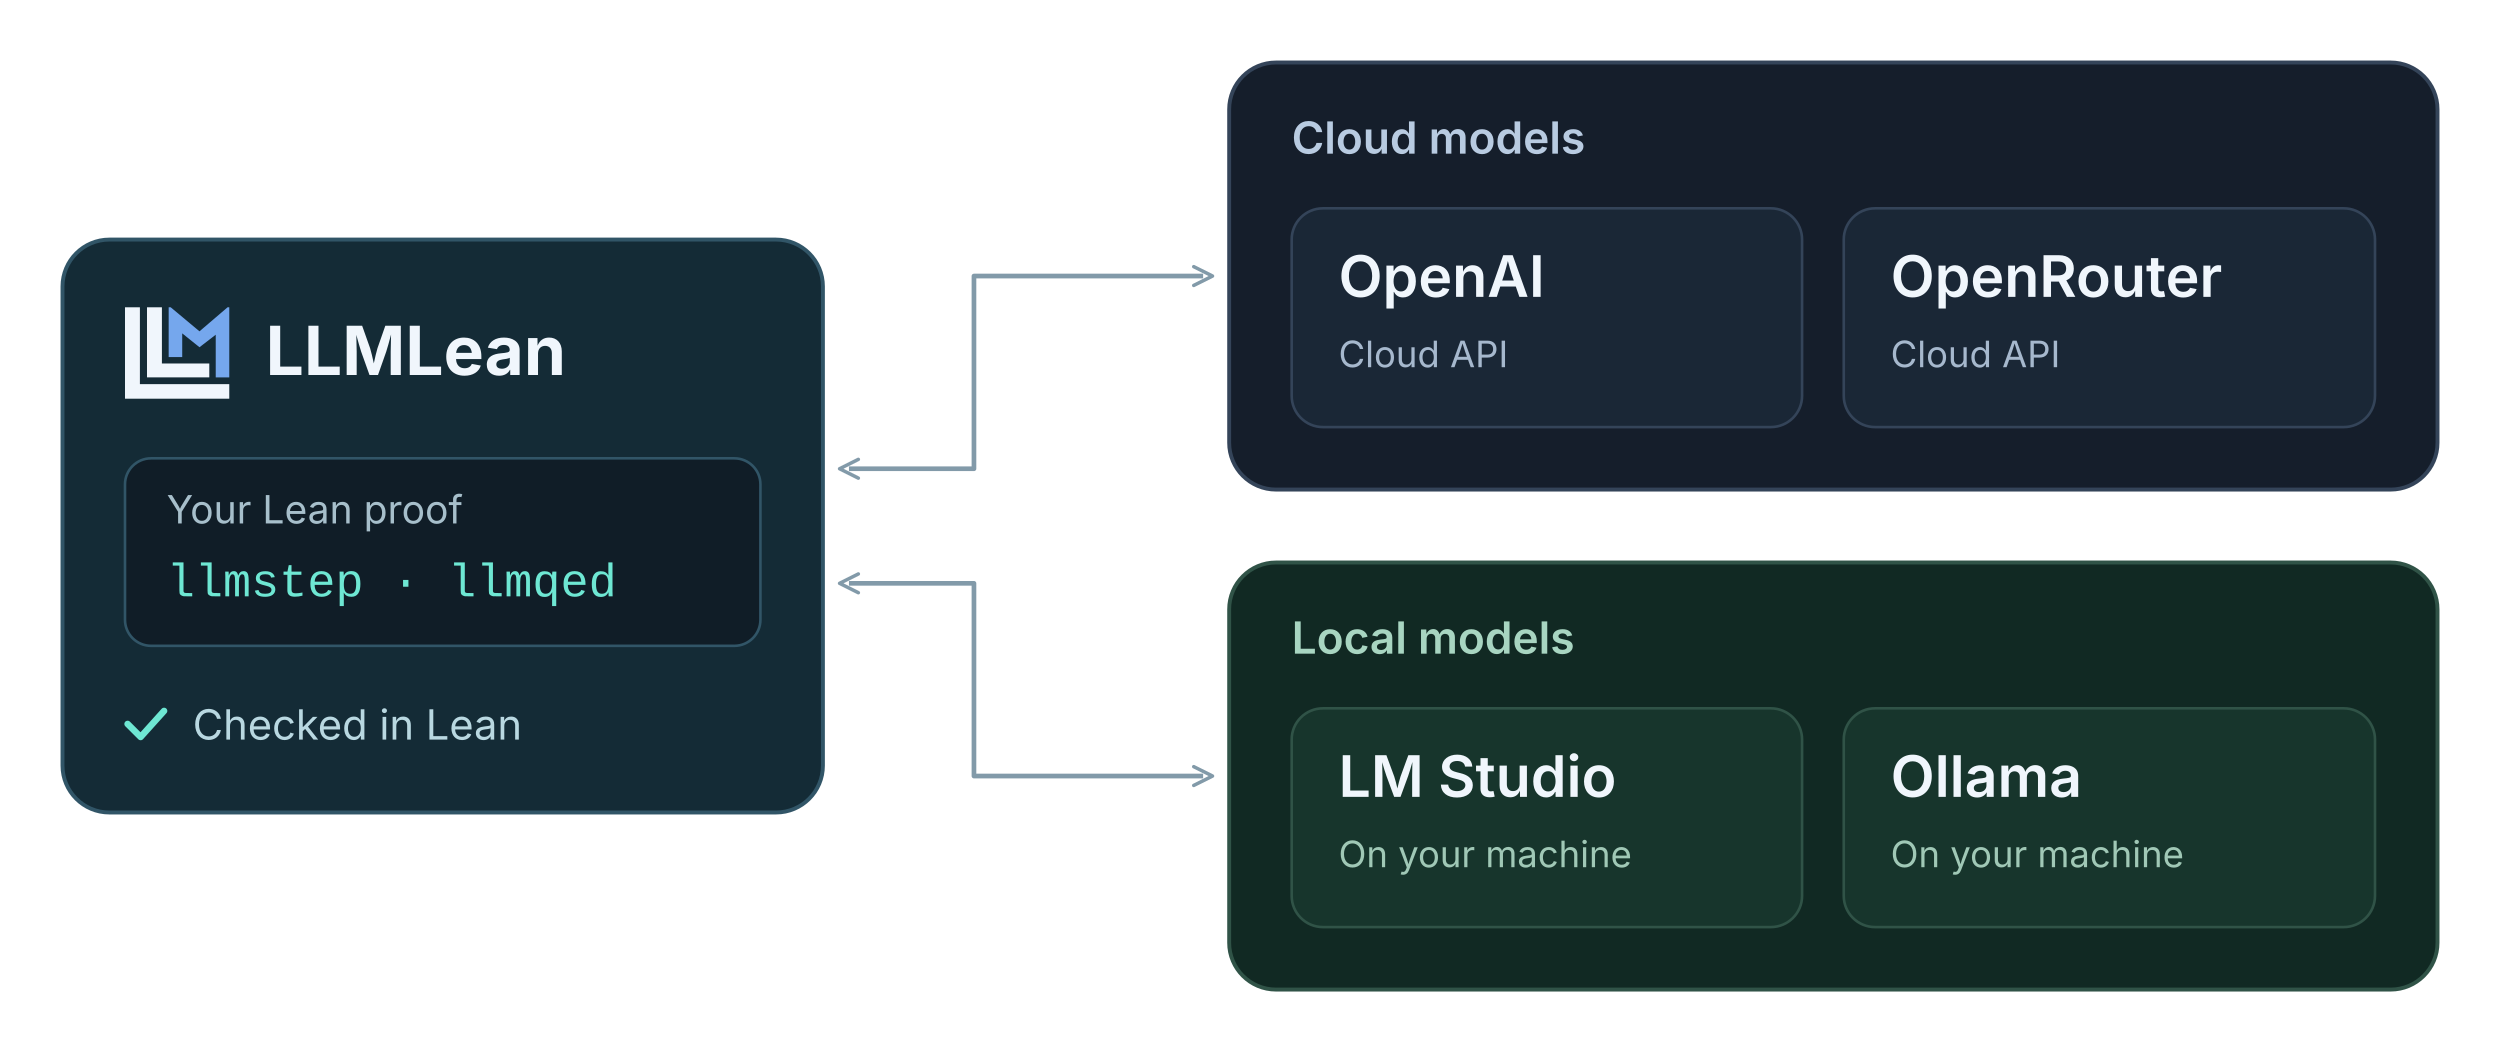
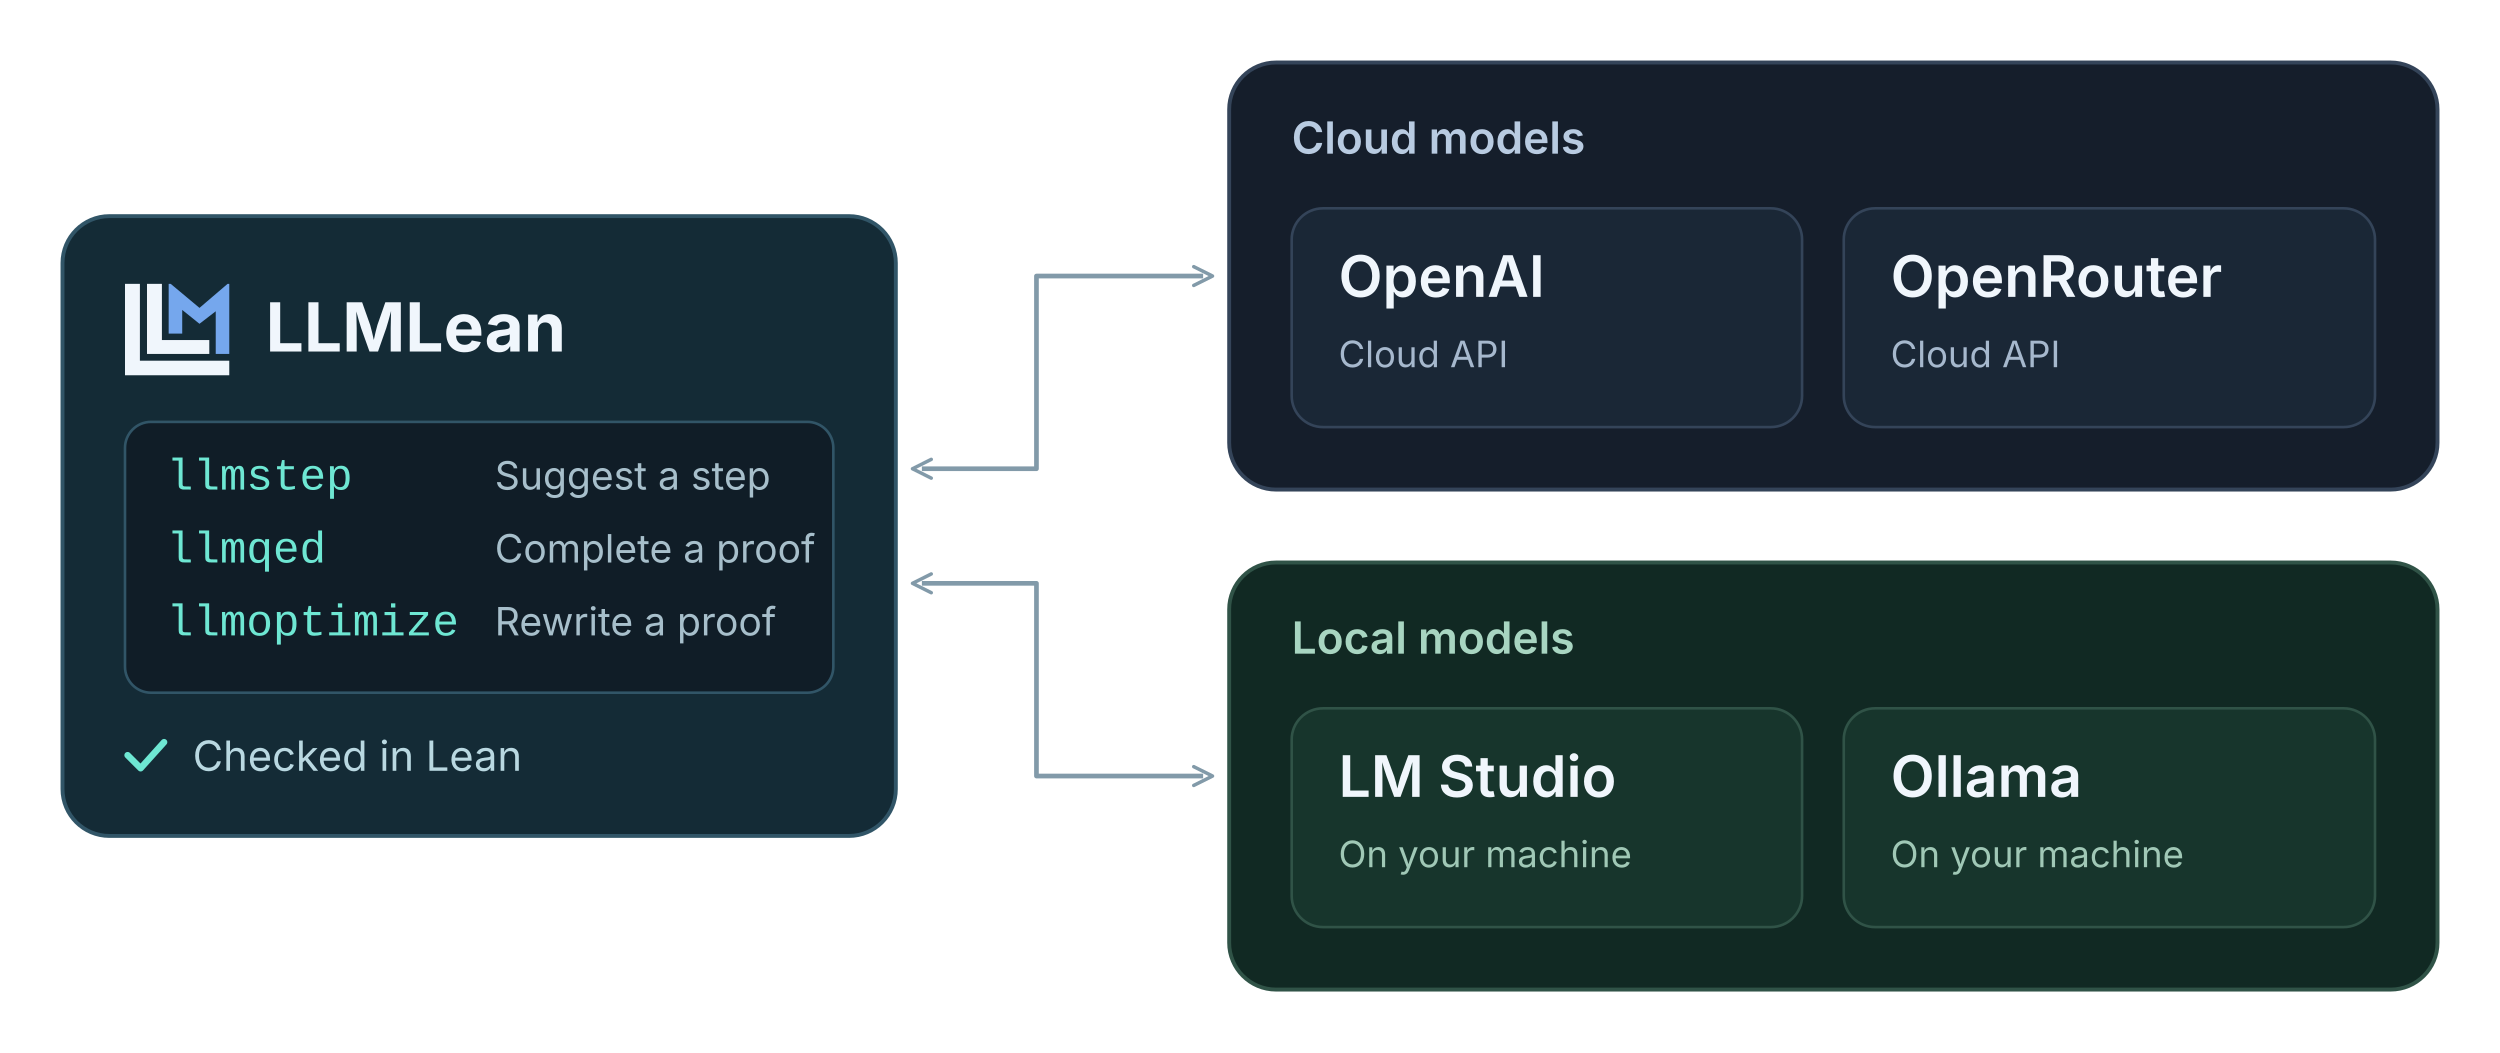
<svg xmlns="http://www.w3.org/2000/svg" width="960" height="404" viewBox="0 0 960 404" role="img" aria-labelledby="title desc">
  <defs>
    <marker id="arrow" viewBox="0 0 10 10" refX="5" refY="5" markerWidth="5" markerHeight="5" orient="auto-start-reverse">
      <path d="M1 1 9 5 1 9" fill="none" stroke="#829aa9" stroke-width="1.5" stroke-linecap="round" stroke-linejoin="round" />
    </marker>
  </defs>
  <g font-family="Inter, -apple-system, BlinkMacSystemFont, 'Segoe UI', Helvetica, Arial, sans-serif">
-     <rect x="24" y="92" width="292" height="220" rx="18" fill="#142b36" stroke="#315567" stroke-width="1.5" />
-     <g transform="translate(48 118) scale(.13)">
+     <rect x="24" y="83" width="320" height="238" rx="18" fill="#142b36" stroke="#315567" stroke-width="1.5" />
+     <g transform="translate(48 109) scale(.13)">
      <path d="M0 0h44v227h264v43H0Z M65 0h44v166h140v41H65Z" fill="#f0f6fc" />
      <path d="M129 0h6l85 71 83-71h5v207h-40V81l-48 37-51-41v70h-40Z" fill="#75a7ed" />
    </g>
-     <text x="102" y="144" font-size="26" font-weight="650" fill="#f0f6fc">LLMLean</text>
-     <rect x="48" y="176" width="244" height="72" rx="10" fill="#101d27" stroke="#315567" />
-     <text x="64" y="201" font-size="15" fill="#a7bfcb">Your Lean proof</text>
-     <text x="64" y="229" font-family="'SFMono-Regular', Consolas, 'Liberation Mono', monospace" font-size="18" fill="#6ee7d3">llmstep · llmqed</text>
-     <path d="m49 278 5 5 9-10" fill="none" stroke="#6ee7d3" stroke-width="2.5" stroke-linecap="round" stroke-linejoin="round" />
-     <text x="74" y="284" font-size="16" fill="#b9d8e1">Checked in Lean</text>
+     <text x="102" y="135" font-size="26" font-weight="650" fill="#f0f6fc">LLMLean</text>
+     <rect x="48" y="162" width="272" height="104" rx="10" fill="#101d27" stroke="#315567" />
+     <g font-size="15" fill="#a7bfcb">
+       <text x="64" y="188">
+         <tspan font-family="'SFMono-Regular', Consolas, 'Liberation Mono', monospace" font-size="17" fill="#6ee7d3">llmstep</tspan>
+         <tspan x="190">Suggest a step</tspan>
+       </text>
+       <text x="64" y="216">
+         <tspan font-family="'SFMono-Regular', Consolas, 'Liberation Mono', monospace" font-size="17" fill="#6ee7d3">llmqed</tspan>
+         <tspan x="190">Complete a proof</tspan>
+       </text>
+       <text x="64" y="244">
+         <tspan font-family="'SFMono-Regular', Consolas, 'Liberation Mono', monospace" font-size="17" fill="#6ee7d3">llmoptimize</tspan>
+         <tspan x="190">Rewrite a proof</tspan>
+       </text>
+     </g>
+     <path d="m49 290 5 5 9-10" fill="none" stroke="#6ee7d3" stroke-width="2.5" stroke-linecap="round" stroke-linejoin="round" />
+     <text x="74" y="296" font-size="16" fill="#b9d8e1">Checked in Lean</text>
    <g fill="none" stroke="#829aa9" stroke-width="1.8" stroke-linejoin="round" marker-start="url(#arrow)" marker-end="url(#arrow)">
-       <path d="M326 180H374V106H462" />
-       <path d="M326 224H374V298H462" />
+       <path d="M354 180H398V106H462" />
+       <path d="M354 224H398V298H462" />
    </g>
    <rect x="472" y="24" width="464" height="164" rx="18" fill="#151e2b" stroke="#344459" stroke-width="1.5" />
    <text x="496" y="59" font-size="17" font-weight="600" fill="#b8cbe1">Cloud models</text>
    <rect x="496" y="80" width="196" height="84" rx="12" fill="#1a2736" stroke="#344459" />
    <text x="514" y="114" font-size="22" font-weight="600" fill="#f0f6fc">OpenAI</text>
    <text x="514" y="141" font-size="14" fill="#a6b8cd">Cloud API</text>
    <rect x="708" y="80" width="204" height="84" rx="12" fill="#1a2736" stroke="#344459" />
    <text x="726" y="114" font-size="22" font-weight="600" fill="#f0f6fc">OpenRouter</text>
    <text x="726" y="141" font-size="14" fill="#a6b8cd">Cloud API</text>
    <rect x="472" y="216" width="464" height="164" rx="18" fill="#112923" stroke="#305347" stroke-width="1.5" />
    <text x="496" y="251" font-size="17" font-weight="600" fill="#a8d5c1">Local models</text>
    <rect x="496" y="272" width="196" height="84" rx="12" fill="#17352c" stroke="#305347" />
    <text x="514" y="306" font-size="22" font-weight="600" fill="#f0f6fc">LM Studio</text>
    <text x="514" y="333" font-size="14" fill="#a0c8b6">On your machine</text>
    <rect x="708" y="272" width="204" height="84" rx="12" fill="#17352c" stroke="#305347" />
    <text x="726" y="306" font-size="22" font-weight="600" fill="#f0f6fc">Ollama</text>
    <text x="726" y="333" font-size="14" fill="#a0c8b6">On your machine</text>
  </g>
</svg>
